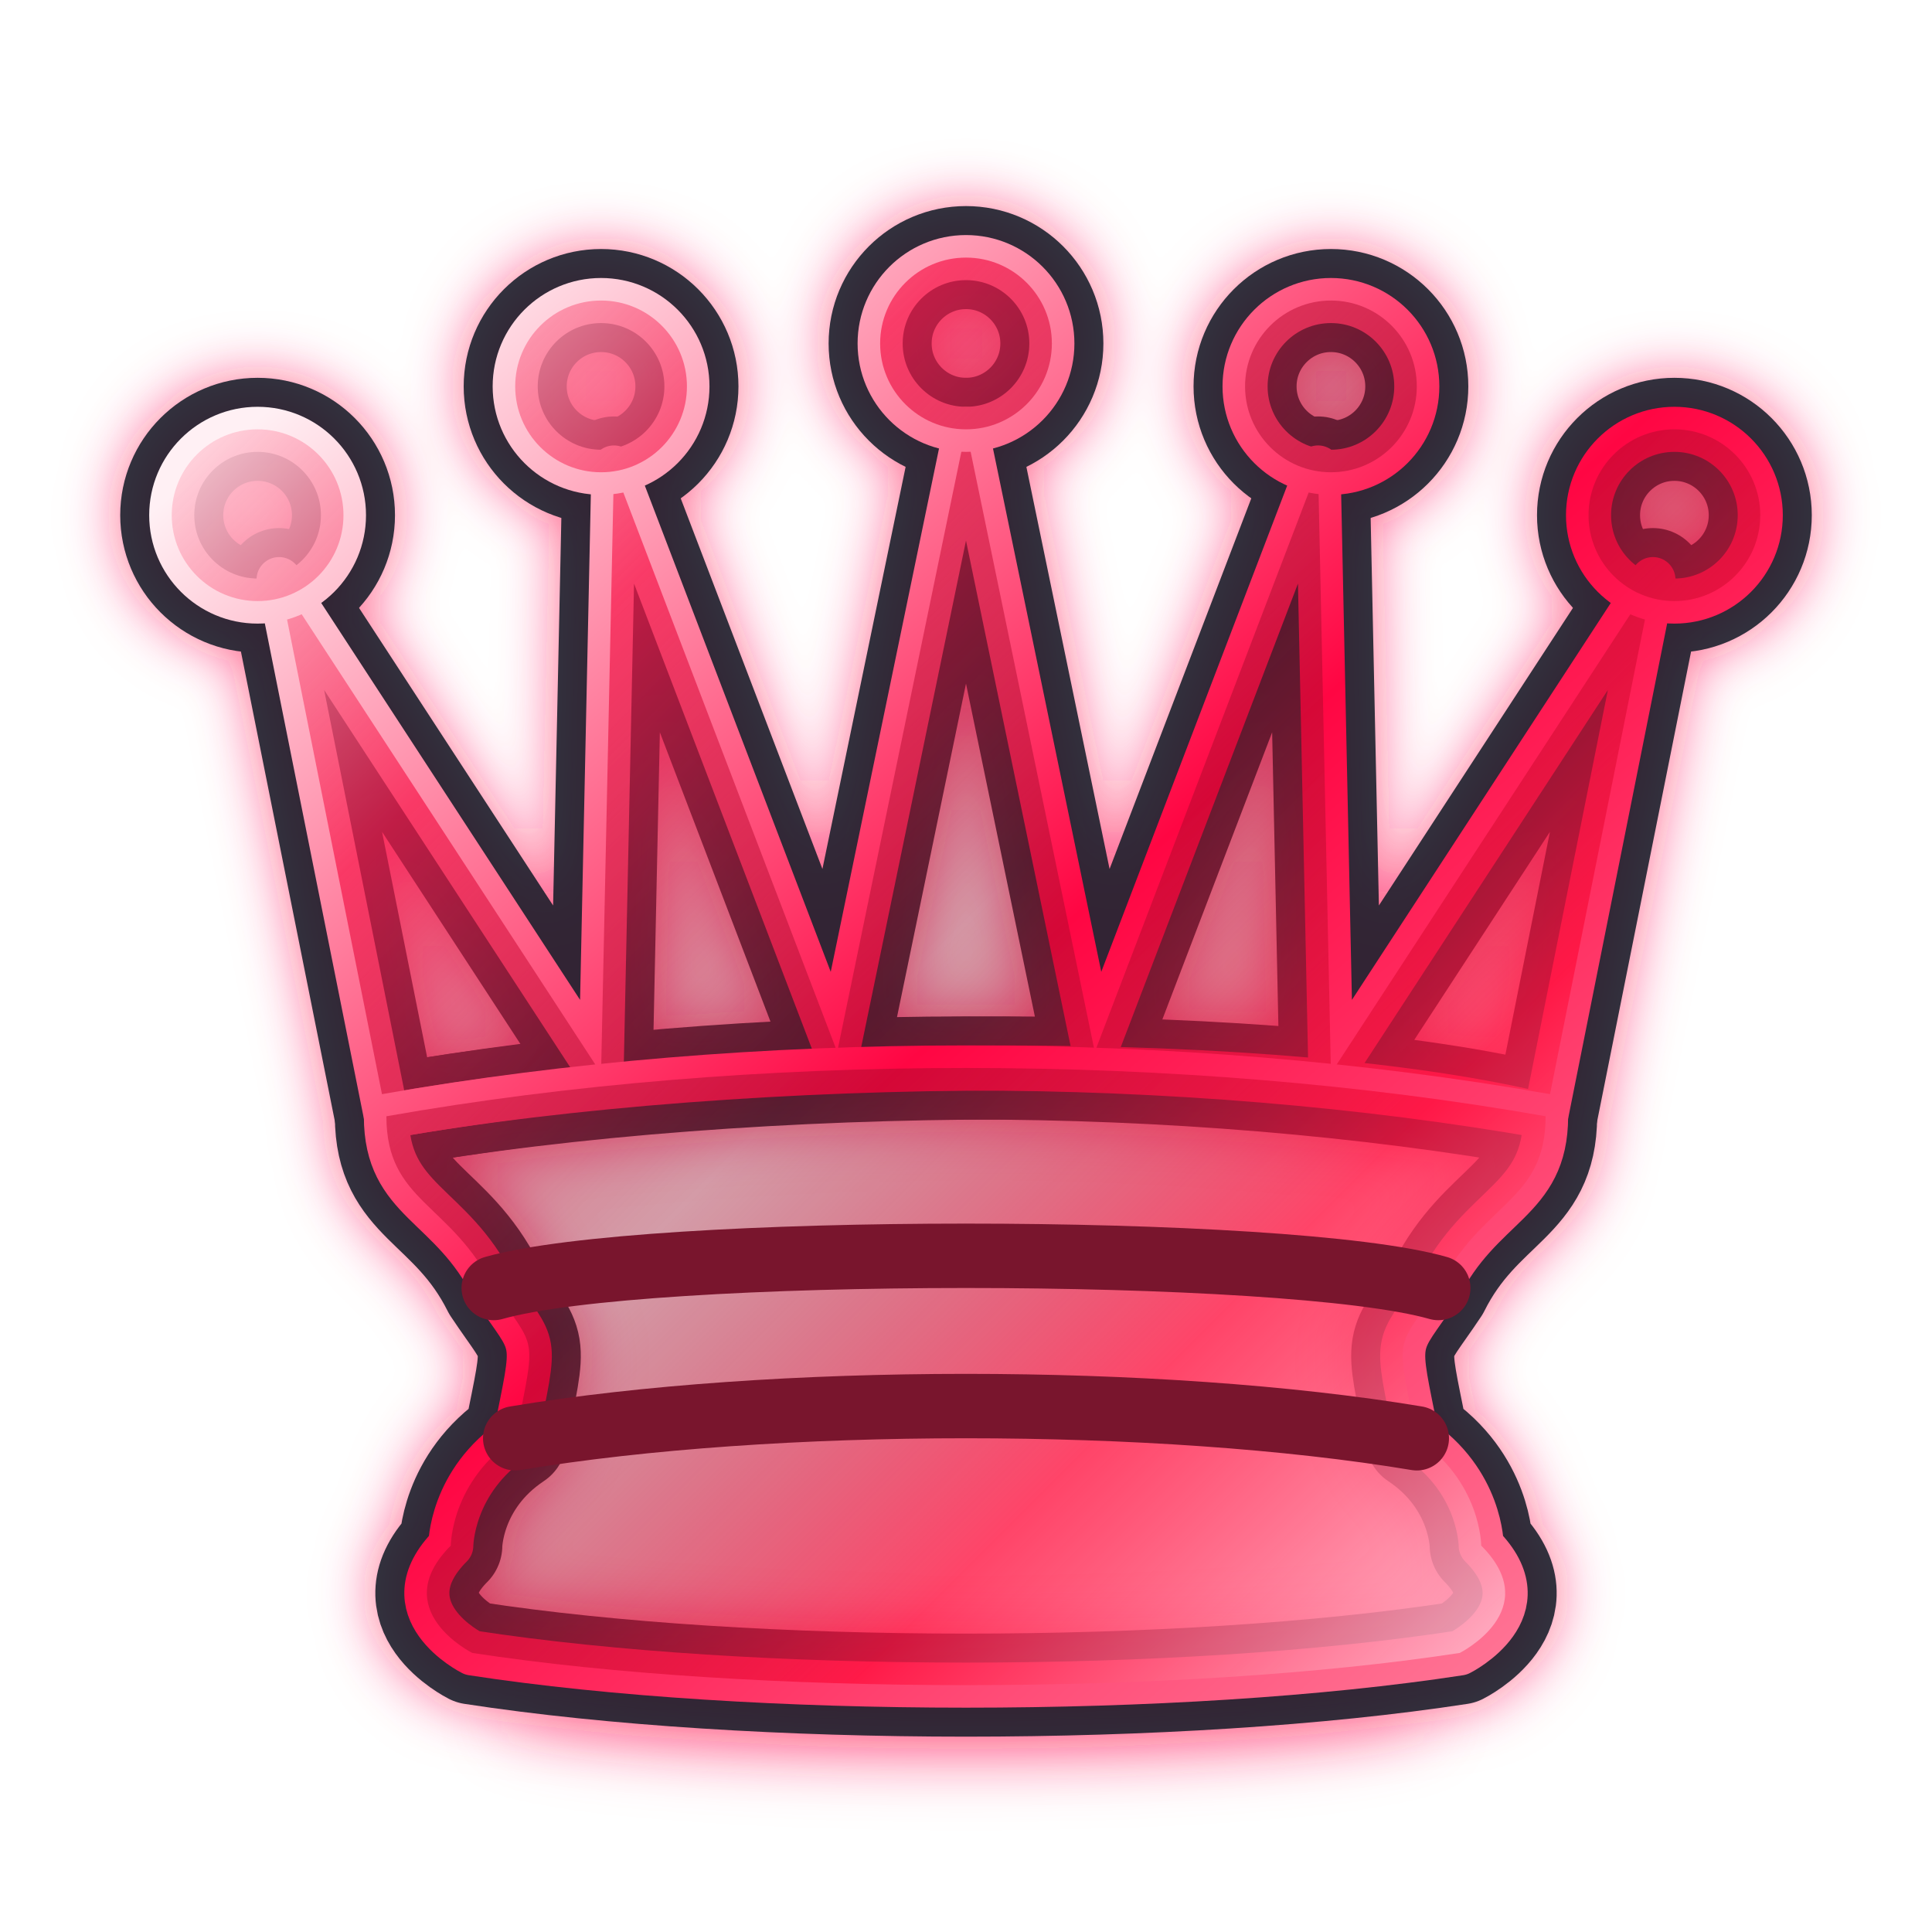
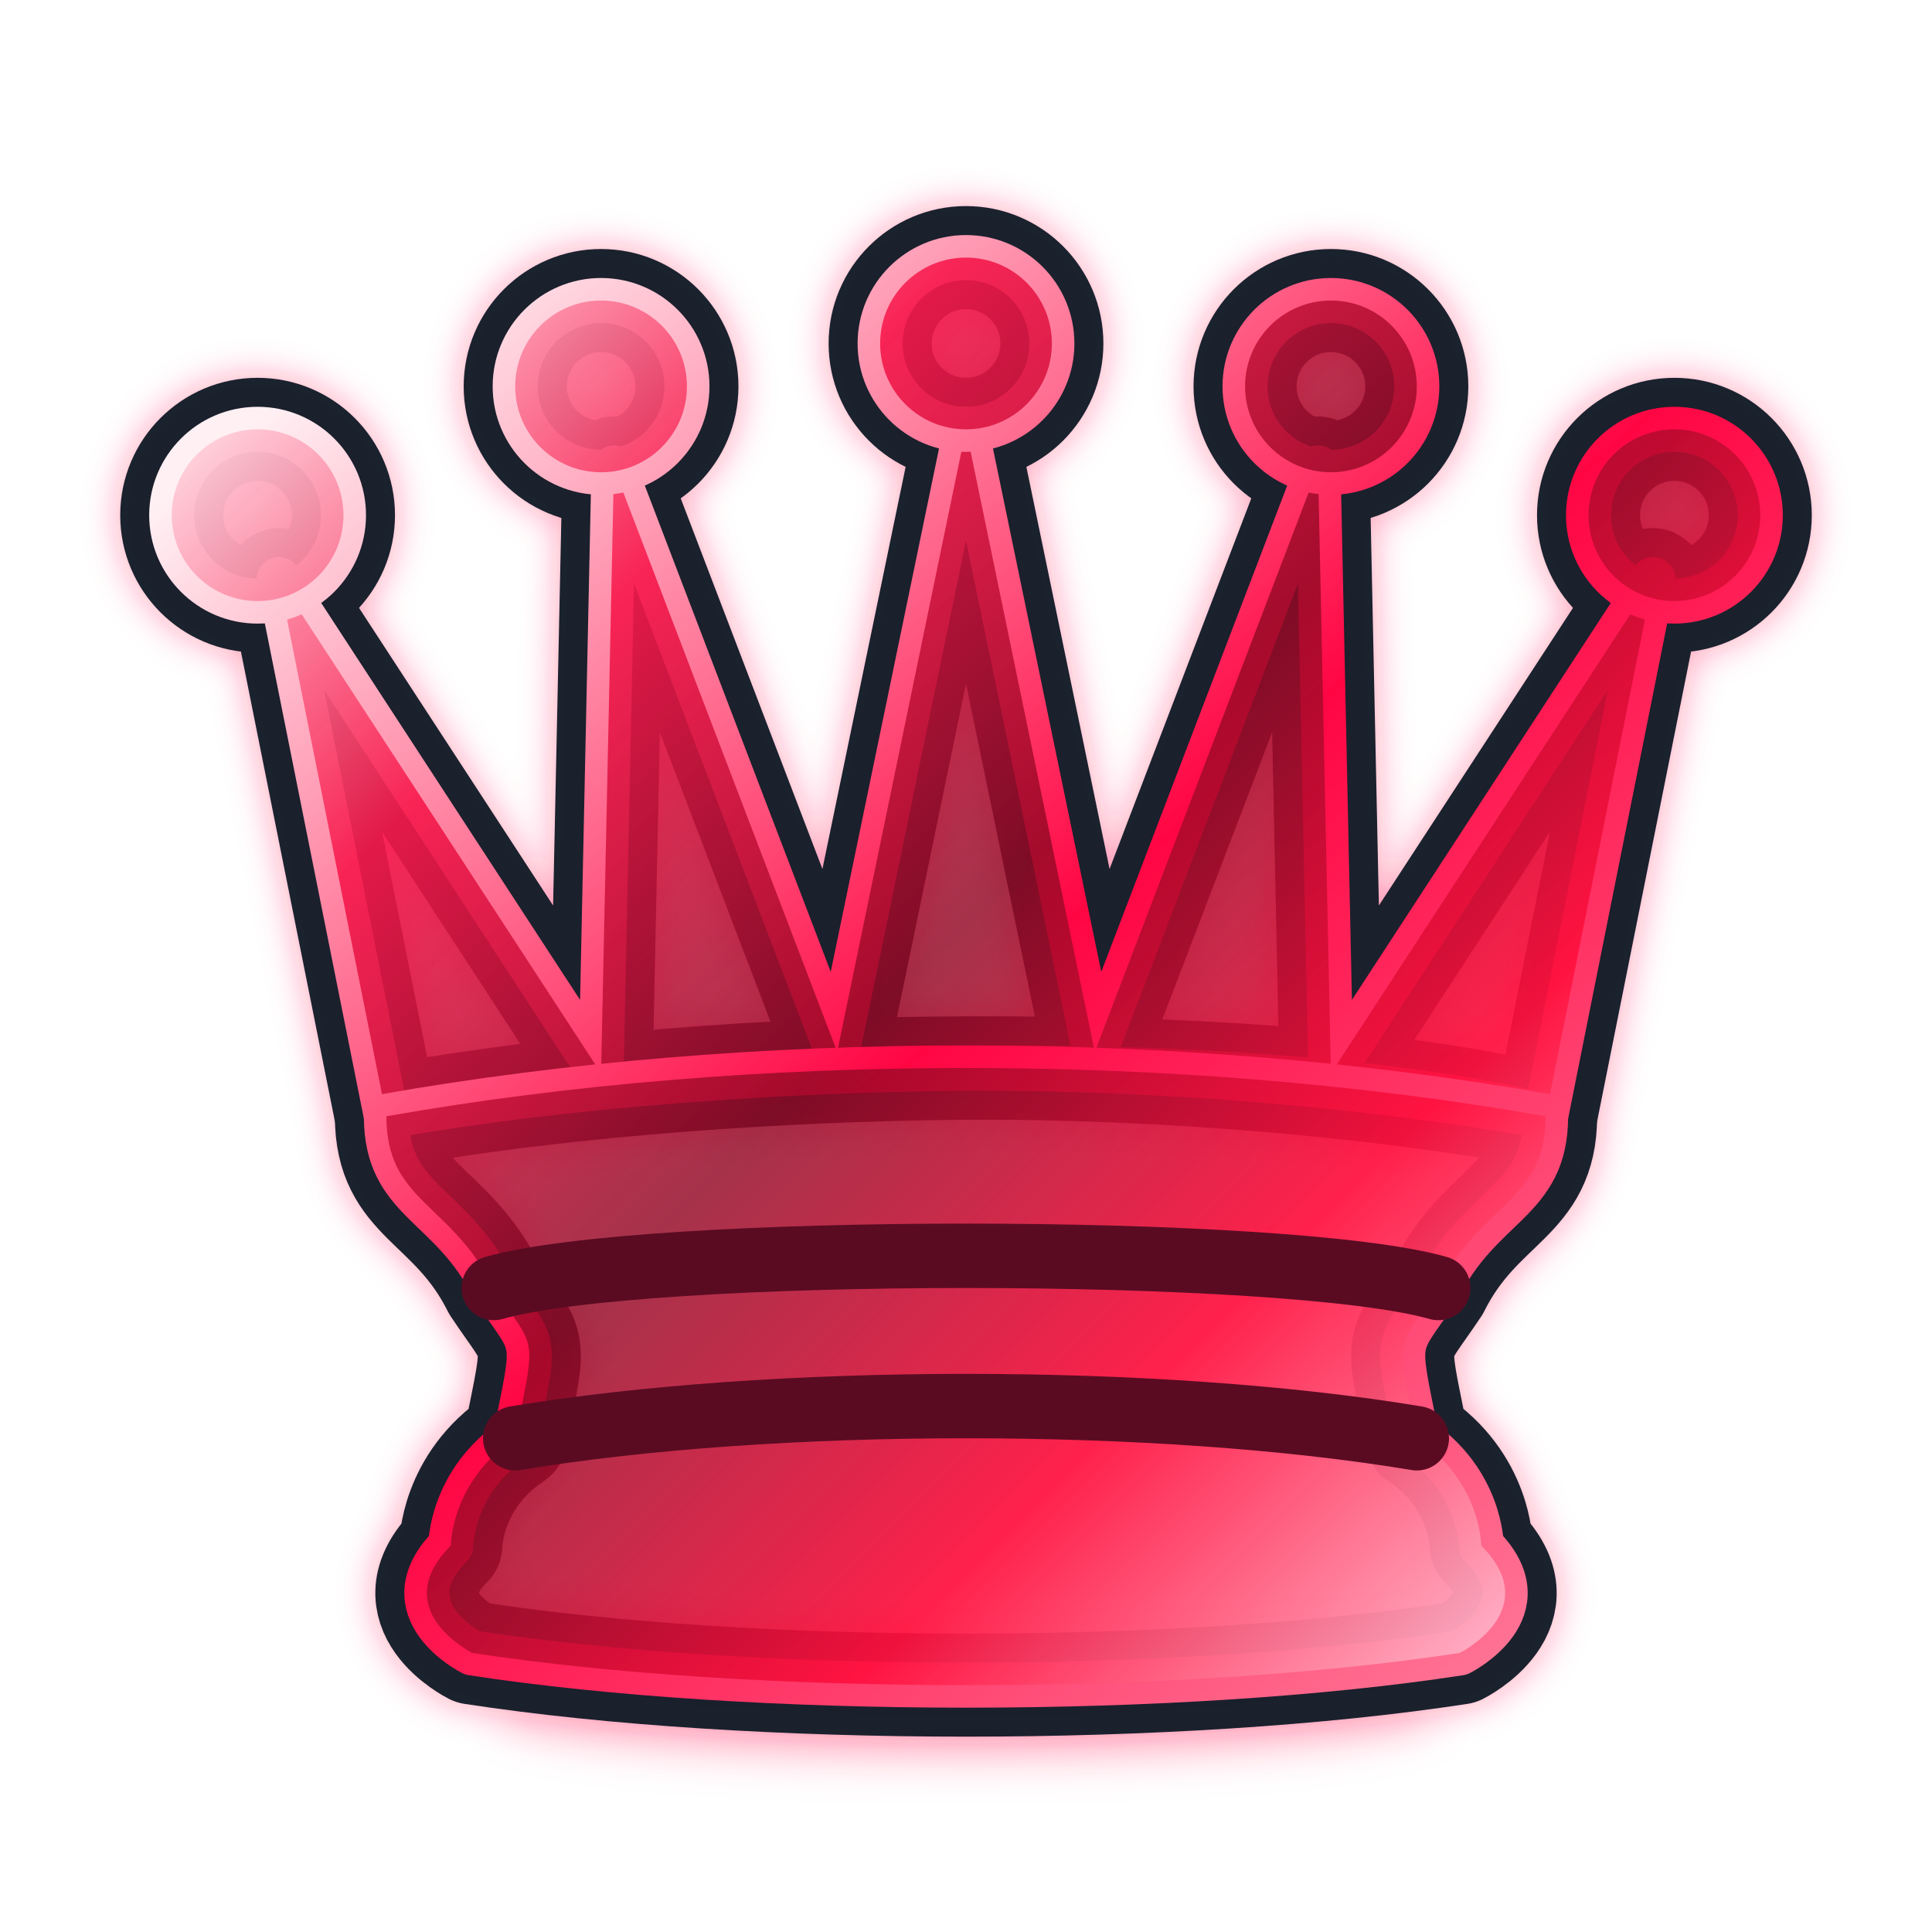
<svg xmlns="http://www.w3.org/2000/svg" version="1.1" width="128" height="128" viewBox="0 0 45 45">
  <defs>
    <linearGradient id="glass-body" gradientUnits="userSpaceOnUse" x1="7" y1="8" x2="36" y2="37">
-       <stop offset="0" stop-color="#ffcfda" stop-opacity="0.92" />
-       <stop offset="0.23" stop-color="#f7194c" stop-opacity="0.72" />
-       <stop offset="0.5" stop-color="#930825" stop-opacity="0.4" />
-       <stop offset="0.76" stop-color="#ff103e" stop-opacity="0.78" />
-       <stop offset="1" stop-color="#ffb0c5" stop-opacity="0.9" />
+       <stop offset="0" stop-color="#ffcfda" stop-opacity="0.97" />
+       <stop offset="0.23" stop-color="#f7194c" stop-opacity="0.91" />
+       <stop offset="0.5" stop-color="#930825" stop-opacity="0.83" />
+       <stop offset="0.76" stop-color="#ff103e" stop-opacity="0.93" />
+       <stop offset="1" stop-color="#ffb0c5" stop-opacity="0.97" />
    </linearGradient>
    <linearGradient id="glass-rim" gradientUnits="userSpaceOnUse" x1="8" y1="8" x2="36" y2="40">
      <stop stop-color="#fff0f4" />
      <stop offset=".5" stop-color="#ff0643" />
      <stop offset="1" stop-color="#ff7c9b" />
    </linearGradient>
    <filter id="neon-halo" filterUnits="userSpaceOnUse" x="0" y="0" width="45" height="45">
-       <feGaussianBlur stdDeviation=".7" />
+       <feGaussianBlur stdDeviation=".45" />
    </filter>
  </defs>
-   <ellipse cx="22.5" cy="40" rx="11" ry="1.1" fill="#ff1652" opacity=".32" filter="url(#neon-halo)" />
-   <g fill="none" stroke-linecap="round" stroke-linejoin="round" stroke="#ff1652" stroke-width="2.3" opacity=".68" filter="url(#neon-halo)">
+   <ellipse cx="22.5" cy="40" rx="11" ry="1.1" fill="#ff1652" opacity=".18" filter="url(#neon-halo)" />
+   <g fill="none" stroke-linecap="round" stroke-linejoin="round" stroke="#ff1652" stroke-width="2.3" opacity=".45" filter="url(#neon-halo)">
    <path d="M 9,26 C 17.5,24.5 30,24.5 36,26 L 38.5,13.5 L 31,25 L 30.7,10.9 L 25.5,24.5 L 22.5,10 L 19.5,24.5 L 14.3,10.9 L 14,25 L 6.5,13.5 L 9,26 Z" />
    <circle cx="6" cy="12" r="2" />
    <circle cx="14" cy="9" r="2" />
    <circle cx="22.5" cy="8" r="2" />
    <circle cx="31" cy="9" r="2" />
    <circle cx="39" cy="12" r="2" />
    <path d="M 9,26 C 9,28 10.5,28 11.5,30 C 12.5,31.5 12.5,31 12,33.5 C 10.5,34.5 10.5,36 10.5,36 C 9,37.5 11,38.5 11,38.5 C 17.5,39.5 27.5,39.5 34,38.5 C 34,38.5 36,37.5 34.5,36 C 34.5,36 34.5,34.5 33,33.5 C 32.5,31 32.5,31.5 33.5,30 C 34.5,28 36,28 36,26 C 27.5,24.5 17.5,24.5 9,26 Z" />
  </g>
-   <g fill="none" stroke-linecap="round" stroke-linejoin="round" stroke="#111b26" stroke-width="2.4" opacity=".86">
+   <g fill="none" stroke-linecap="round" stroke-linejoin="round" stroke="#111b26" stroke-width="2.4" opacity=".96">
    <path d="M 9,26 C 17.5,24.5 30,24.5 36,26 L 38.5,13.5 L 31,25 L 30.7,10.9 L 25.5,24.5 L 22.5,10 L 19.5,24.5 L 14.3,10.9 L 14,25 L 6.5,13.5 L 9,26 Z" />
    <circle cx="6" cy="12" r="2" />
    <circle cx="14" cy="9" r="2" />
    <circle cx="22.5" cy="8" r="2" />
    <circle cx="31" cy="9" r="2" />
    <circle cx="39" cy="12" r="2" />
    <path d="M 9,26 C 9,28 10.5,28 11.5,30 C 12.5,31.5 12.5,31 12,33.5 C 10.5,34.5 10.5,36 10.5,36 C 9,37.5 11,38.5 11,38.5 C 17.5,39.5 27.5,39.5 34,38.5 C 34,38.5 36,37.5 34.5,36 C 34.5,36 34.5,34.5 33,33.5 C 32.5,31 32.5,31.5 33.5,30 C 34.5,28 36,28 36,26 C 27.5,24.5 17.5,24.5 9,26 Z" />
  </g>
  <g fill="url(#glass-body)" stroke="url(#glass-rim)" stroke-width="1.05" stroke-linecap="round" stroke-linejoin="round" paint-order="stroke fill">
    <path d="M 9,26 C 17.5,24.5 30,24.5 36,26 L 38.5,13.5 L 31,25 L 30.7,10.9 L 25.5,24.5 L 22.5,10 L 19.5,24.5 L 14.3,10.9 L 14,25 L 6.5,13.5 L 9,26 Z" />
    <circle cx="6" cy="12" r="2" />
    <circle cx="14" cy="9" r="2" />
    <circle cx="22.5" cy="8" r="2" />
    <circle cx="31" cy="9" r="2" />
    <circle cx="39" cy="12" r="2" />
    <path d="M 9,26 C 9,28 10.5,28 11.5,30 C 12.5,31.5 12.5,31 12,33.5 C 10.5,34.5 10.5,36 10.5,36 C 9,37.5 11,38.5 11,38.5 C 17.5,39.5 27.5,39.5 34,38.5 C 34,38.5 36,37.5 34.5,36 C 34.5,36 34.5,34.5 33,33.5 C 32.5,31 32.5,31.5 33.5,30 C 34.5,28 36,28 36,26 C 27.5,24.5 17.5,24.5 9,26 Z" />
  </g>
-   <g fill="none" stroke="#79152d" stroke-width="1.5" stroke-linecap="round">
+   <g fill="none" stroke="#5a0b22" stroke-width="1.5" stroke-linecap="round">
    <path d="M 11.5,30 C 15,29 30,29 33.5,30" />
    <path d="M 12,33.5 C 18,32.5 27,32.5 33,33.5" />
  </g>
</svg>
